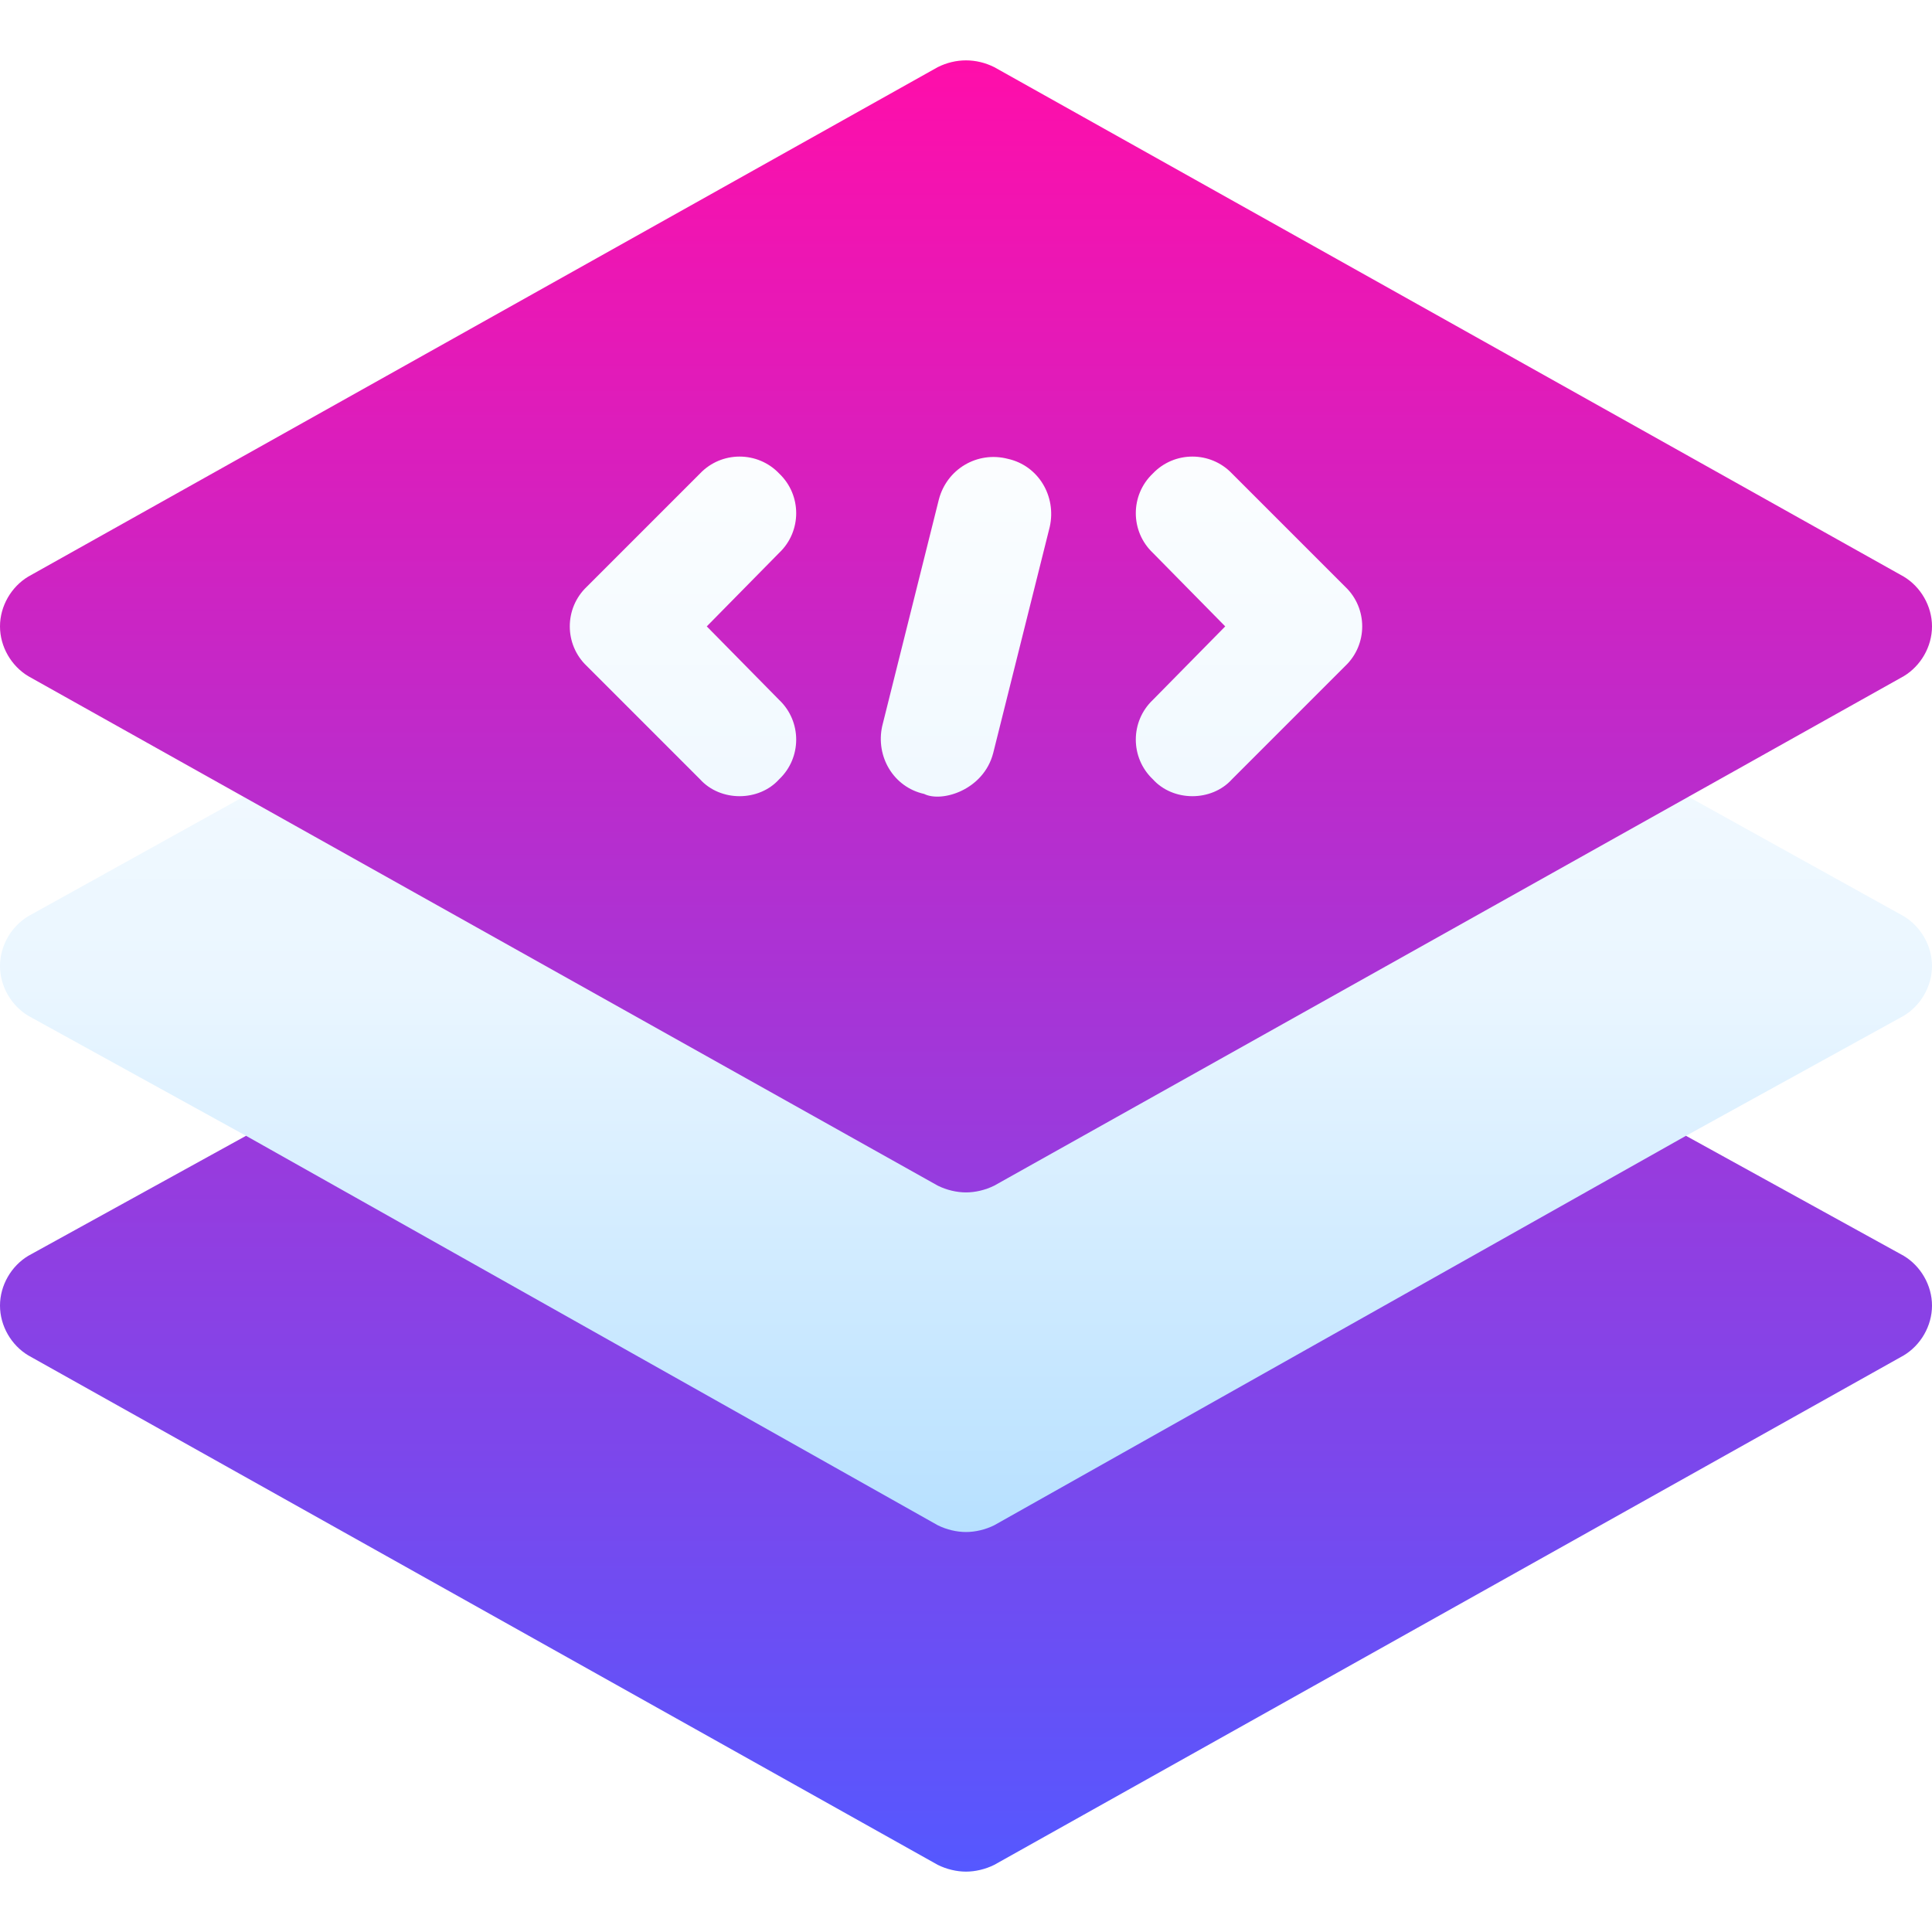
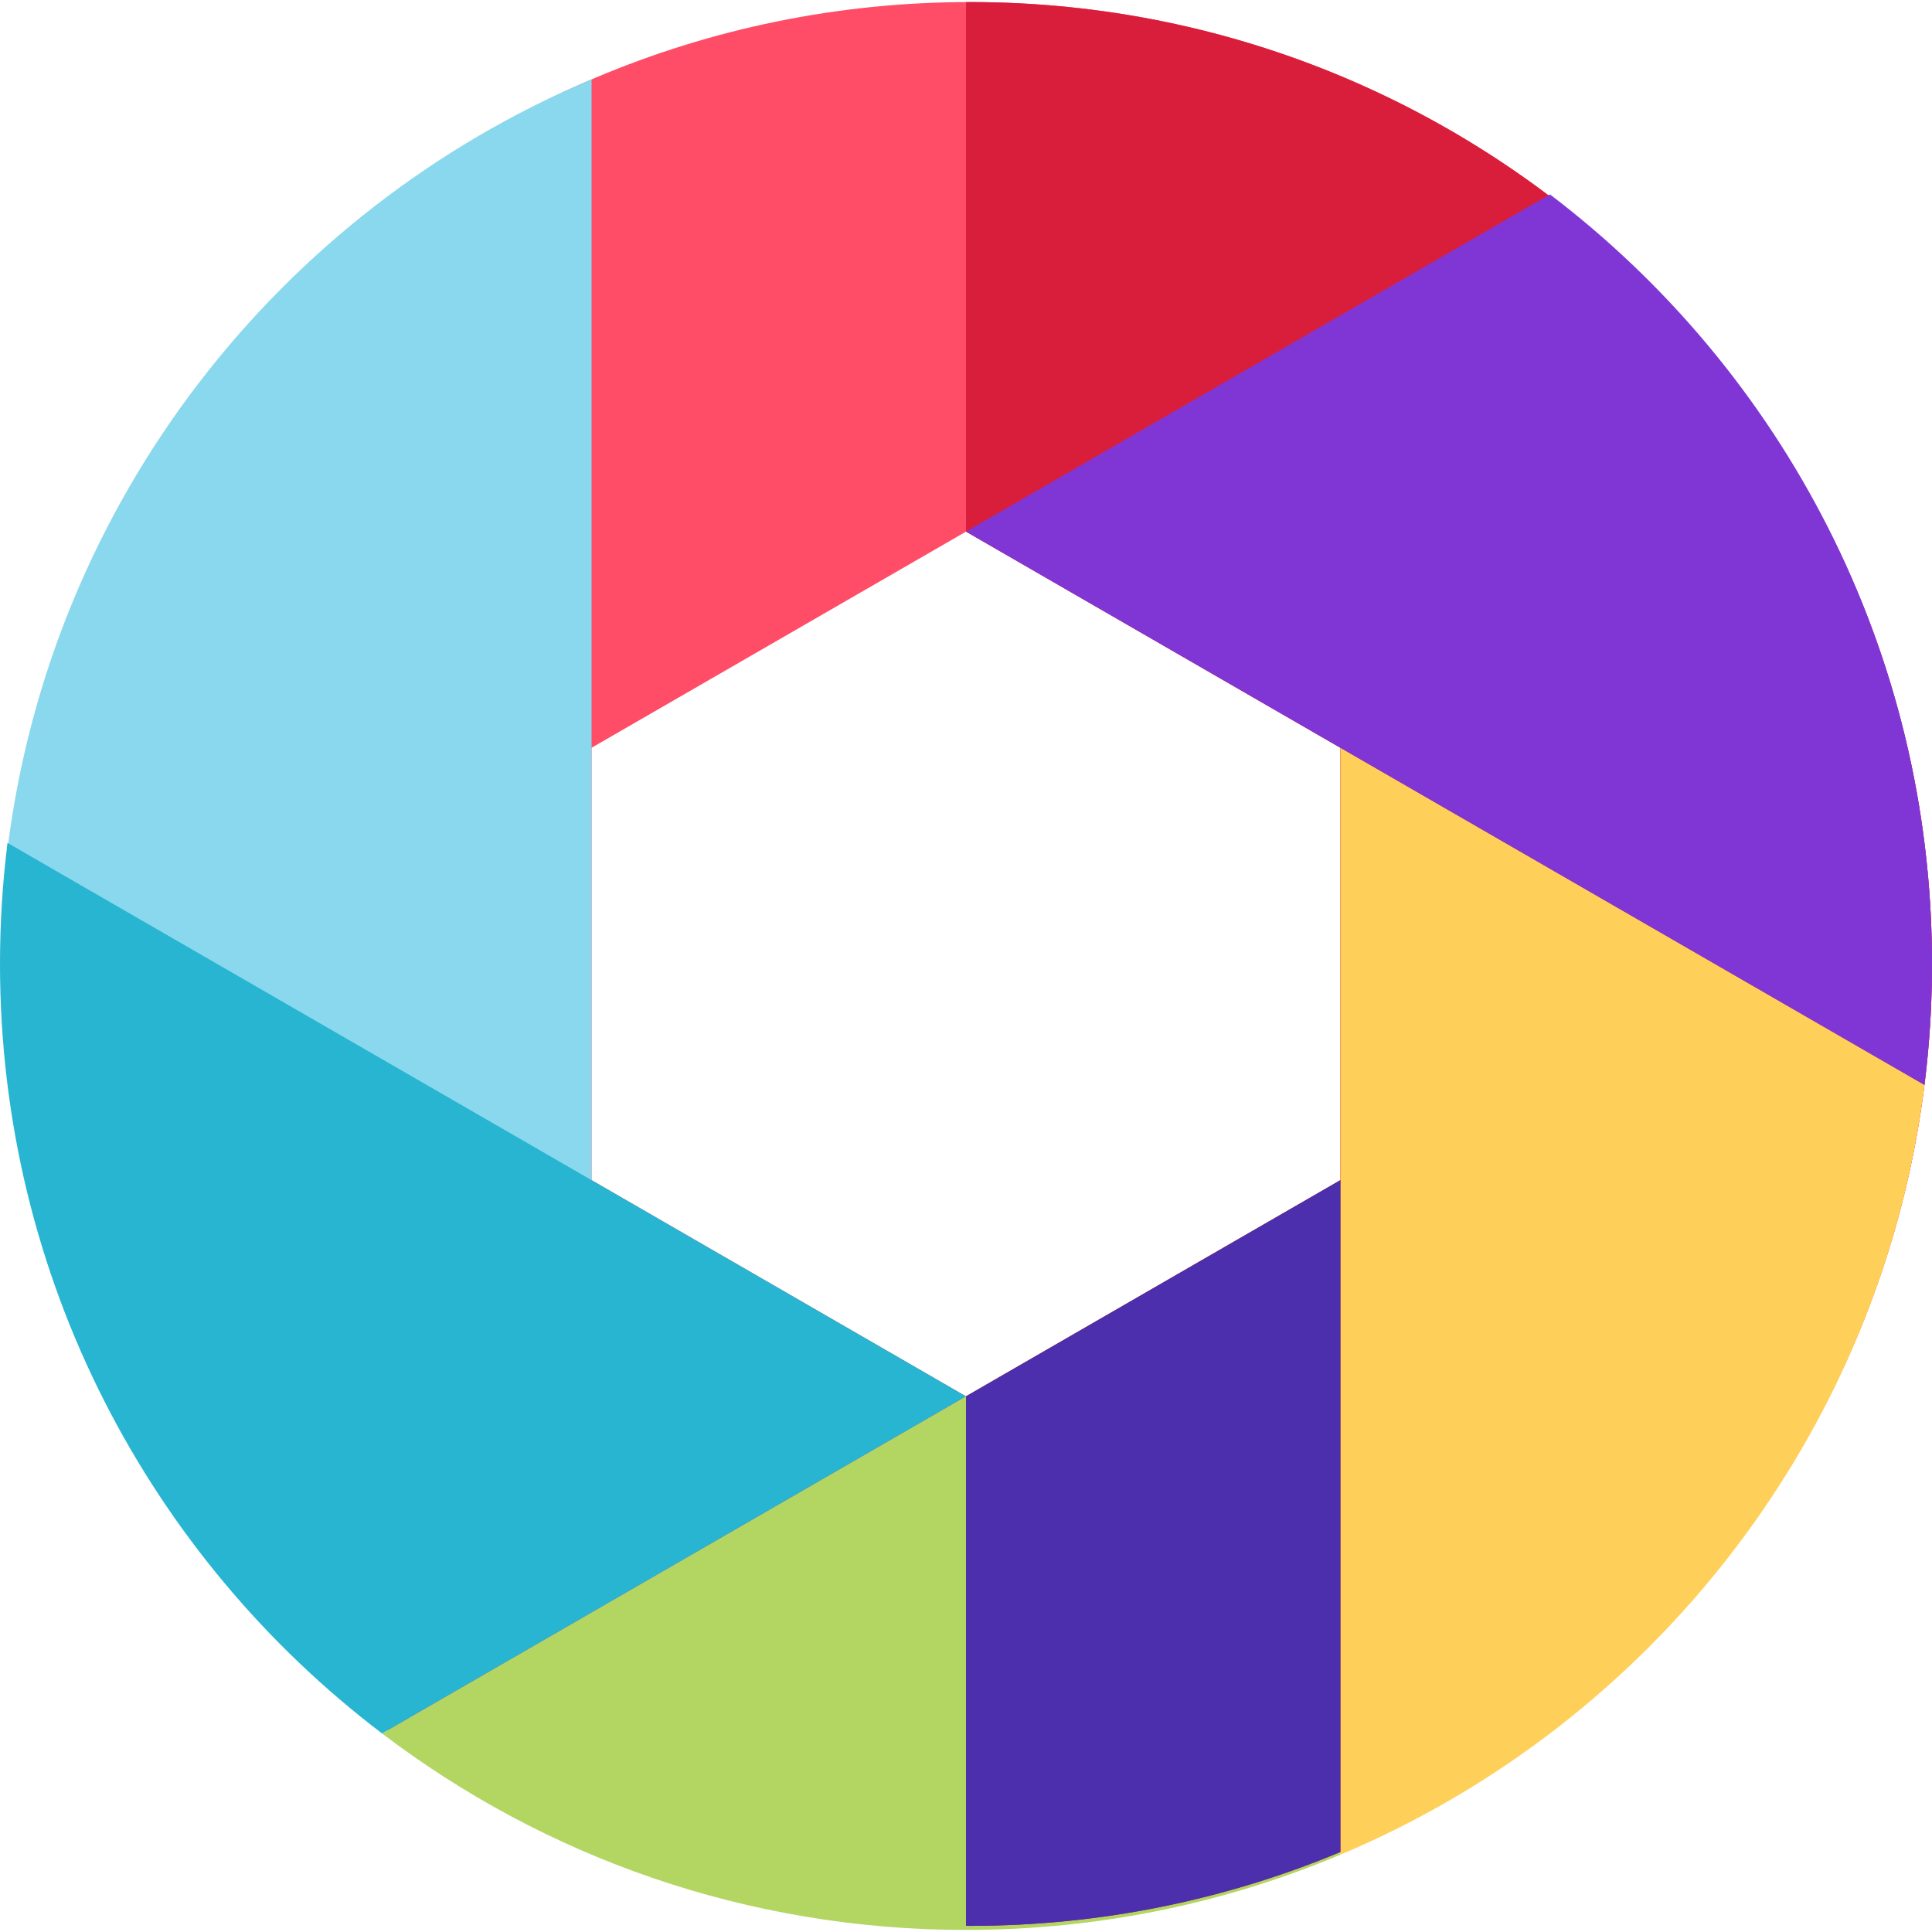
- <svg xmlns="http://www.w3.org/2000/svg" version="1.1" x="0" y="0" viewBox="0 0 512 512" style="enable-background:new 0 0 512 512" xml:space="preserve" class="">
+ <svg xmlns="http://www.w3.org/2000/svg" version="1.1" width="512" height="512" x="0" y="0" viewBox="0 0 512 512" style="enable-background:new 0 0 512 512" xml:space="preserve" class="">
  <g>
-     <linearGradient id="SVGID_1_" gradientUnits="userSpaceOnUse" x1="256" x2="256" y1="434.2" y2="91">
-       <stop stop-opacity="1" stop-color="#addcff" offset="0" />
-       <stop stop-opacity="1" stop-color="#eaf6ff" offset="0.503" />
-       <stop stop-opacity="1" stop-color="#ffffff" offset="1" />
-     </linearGradient>
-     <linearGradient id="SVGID_2_" gradientUnits="userSpaceOnUse" x1="256" x2="256" y1="496" y2="16">
-       <stop stop-opacity="1" stop-color="#5558ff" offset="0" />
-       <stop stop-opacity="1" stop-color="#ff0eaa" offset="1" />
-     </linearGradient>
+     <path style="" d="M257.086,0.545C116.3,0.545,2.171,114.675,2.171,255.46S116.3,510.374,257.086,510.374  S512,396.245,512,255.46S397.871,0.545,257.086,0.545z M355.228,312.751l-99.222,57.291h-0.011l-99.222-57.291V198.169  l99.233-57.291l99.222,57.291V312.751z" fill="#ff4c67" data-original="#ff4c67" class="" />
+     <path style="" d="M355.228,312.751v178.753c-30.514,12.854-64.042,19.95-99.222,19.95  c-58.155,0-111.784-19.389-154.763-52.074l154.753-89.339h0.011L355.228,312.751z" fill="#b3d662" data-original="#b3d662" class="" />
+     <path style="" d="M257.086,0.545c-0.361,0-0.719,0.012-1.08,0.014v140.319l99.222,57.291v114.582l-99.222,57.291  V510.36c0.361,0.001,0.719,0.014,1.08,0.014C397.871,510.374,512,396.245,512,255.46S397.871,0.545,257.086,0.545z" fill="#d91e3b" data-original="#d91e3b" class="" />
+     <path style="" d="M156.772,21.025v293.346L1.987,225C13.513,132.788,74.087,55.817,156.772,21.025z" fill="#8ad8ed" data-original="#8ad8ed" class="" />
+     <path style="" d="M255.995,370.042l-154.753,89.339C39.717,412.643,0,338.685,0,255.46  c0-10.866,0.68-21.571,1.987-32.08l154.785,89.371L255.995,370.042z" fill="#27b5d1" data-original="#27b5d1" class="" />
+     <path style="" d="M510.013,287.519c-11.525,92.223-72.1,169.194-154.785,203.986V198.169L510.013,287.519z" fill="#ffd059" data-original="#ffd059" class="" />
+     <path style="" d="M512,255.46c0,10.855-0.681,21.56-1.987,32.059l-154.785-89.35l-99.222-57.291l154.753-89.35  C472.283,98.266,512,172.224,512,255.46z" fill="#8036d5" data-original="#fe872b" class="" />
+     <path style="" d="M355.228,490.784V312.751l-99.222,57.291V510.36c0.361,0.001,0.719,0.014,1.08,0.014  C291.868,510.374,325.018,503.398,355.228,490.784z" fill="#4c2fad" data-original="#5dad2f" class="" />
    <g>
-       <g>
-         <g>
-           <path d="m504.5 242.8-81.1-45c-4.801-2.4-10.201-2.4-15 0l-32.4 18.305v-125.105h-240v125.105l-32.401-18.305c-4.799-2.4-10.199-2.4-15 0l-81.099 45c-4.501 2.699-7.5 7.8-7.5 13.2s2.999 10.499 7.5 13.2l57.7 31.8 153.3 133.2h75l153.3-133.2 57.7-31.8c4.501-2.701 7.5-7.8 7.5-13.2s-2.999-10.501-7.5-13.2zm-248.5 41.1-75.935-42.9h151.869z" fill="url(#SVGID_1_)" data-original="url(#SVGID_1_)" />
-         </g>
-       </g>
-       <g>
-         <g>
-           <path d="m504.5 332.8-57.7-31.8-183.3 103.2c-2.4 1.199-5.1 1.8-7.5 1.8s-5.1-.601-7.5-1.8l-183.3-103.2-57.7 31.8c-4.501 2.699-7.5 7.8-7.5 13.2s2.999 10.499 7.5 13.2l241 135c2.4 1.199 5.1 1.8 7.5 1.8s5.1-.601 7.5-1.8l241-135c4.501-2.701 7.5-7.8 7.5-13.2s-2.999-10.501-7.5-13.2zm-497-153.6 241 135c2.4 1.199 5.1 1.8 7.5 1.8s5.1-.601 7.5-1.8l241-135c4.501-2.701 7.5-7.8 7.5-13.2s-2.999-10.501-7.5-13.2l-241-135c-4.799-2.4-10.201-2.4-15 0l-241 135c-4.501 2.699-7.5 7.8-7.5 13.2s2.999 10.499 7.5 13.2zm298.001-32.701c-6-5.7-6-15.3 0-21 5.7-5.999 15.299-5.999 20.999 0l30 30c6 5.7 6 15.3 0 21l-30 30c-5.396 6-15.6 6.002-20.999 0-6-5.7-6-15.3 0-21l19.198-19.499zm-71.701 45.901 15-60c2.1-8.101 10.199-12.9 18.3-10.802 8.101 1.8 12.9 9.901 11.1 18.001l-15 60c-2.556 9.799-13.626 13.14-18.3 10.8-8.1-1.799-12.9-9.9-11.1-17.999zm-78.299-36.901 30-30c5.7-5.999 15.299-5.999 20.999 0 6 5.7 6 15.3 0 21l-19.199 19.501 19.198 19.499c6 5.7 6 15.3 0 21-5.396 6-15.6 6.002-20.999 0l-30-30c-6-5.7-6-15.3.001-21z" fill="url(#SVGID_2_)" data-original="url(#SVGID_2_)" />
-         </g>
-       </g>
-     </g>
+ </g>
+     <g>
+ </g>
+     <g>
+ </g>
+     <g>
+ </g>
+     <g>
+ </g>
+     <g>
+ </g>
+     <g>
+ </g>
+     <g>
+ </g>
+     <g>
+ </g>
+     <g>
+ </g>
+     <g>
+ </g>
+     <g>
+ </g>
+     <g>
+ </g>
+     <g>
+ </g>
+     <g>
+ </g>
  </g>
</svg>
